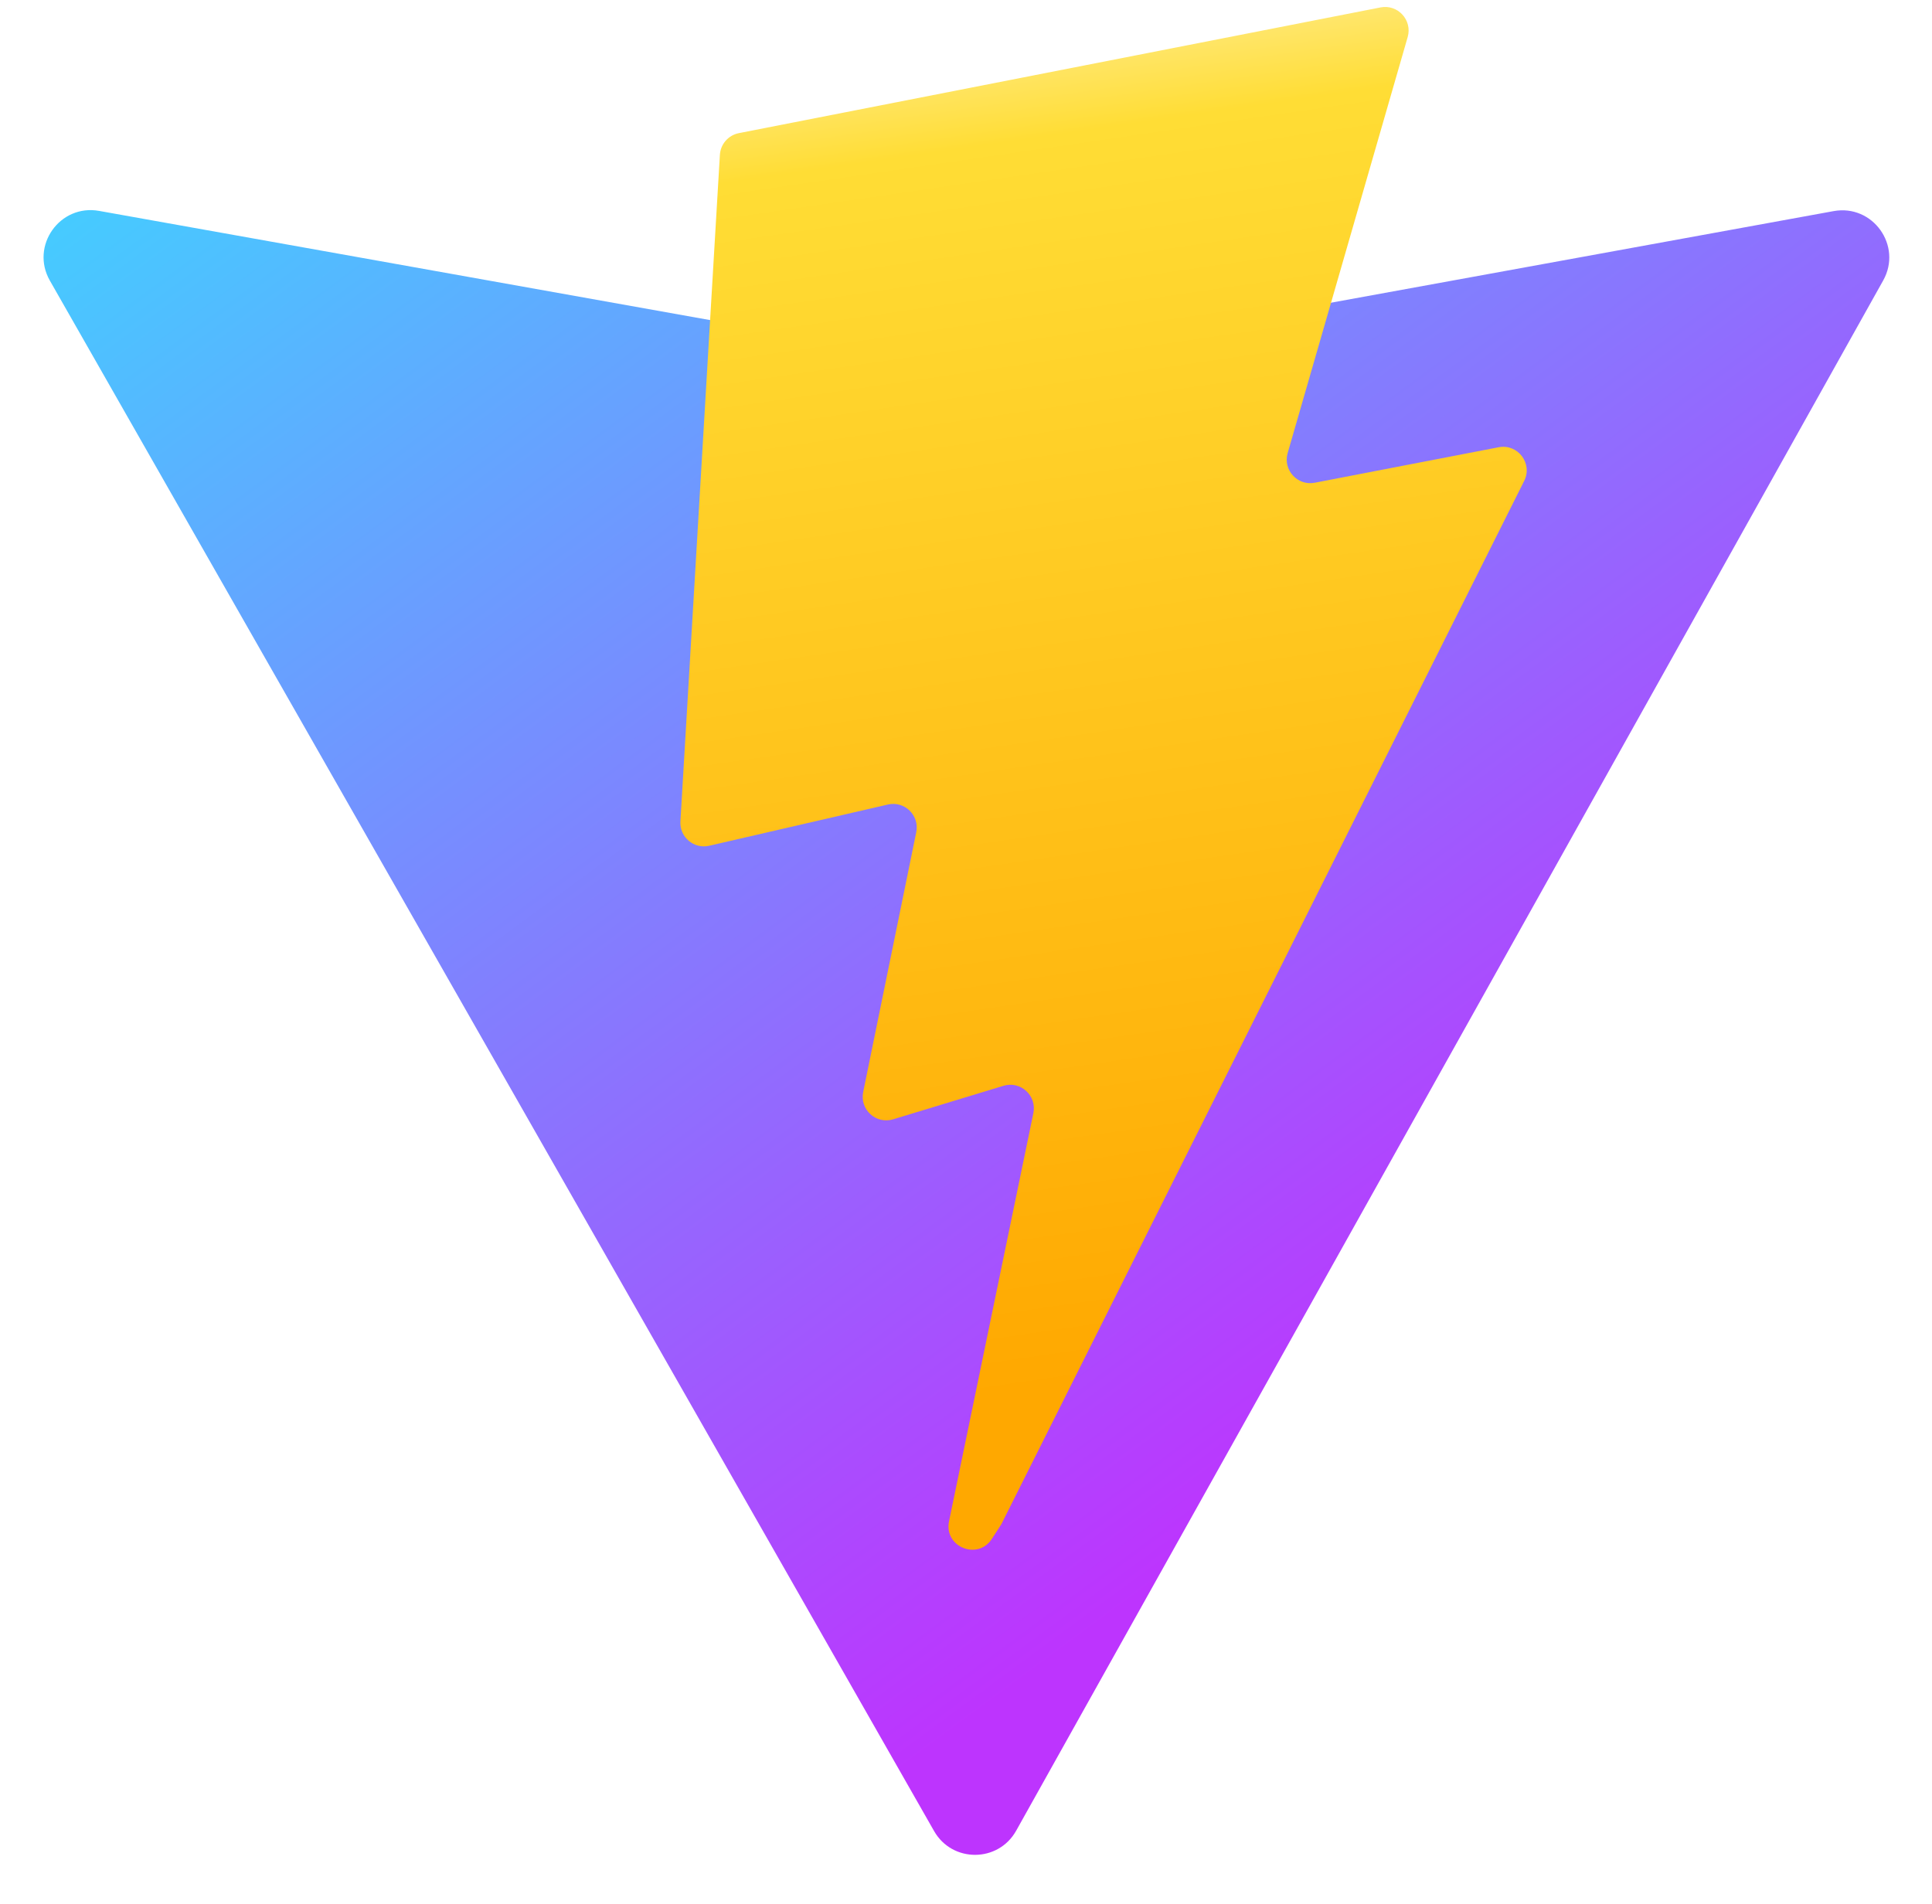
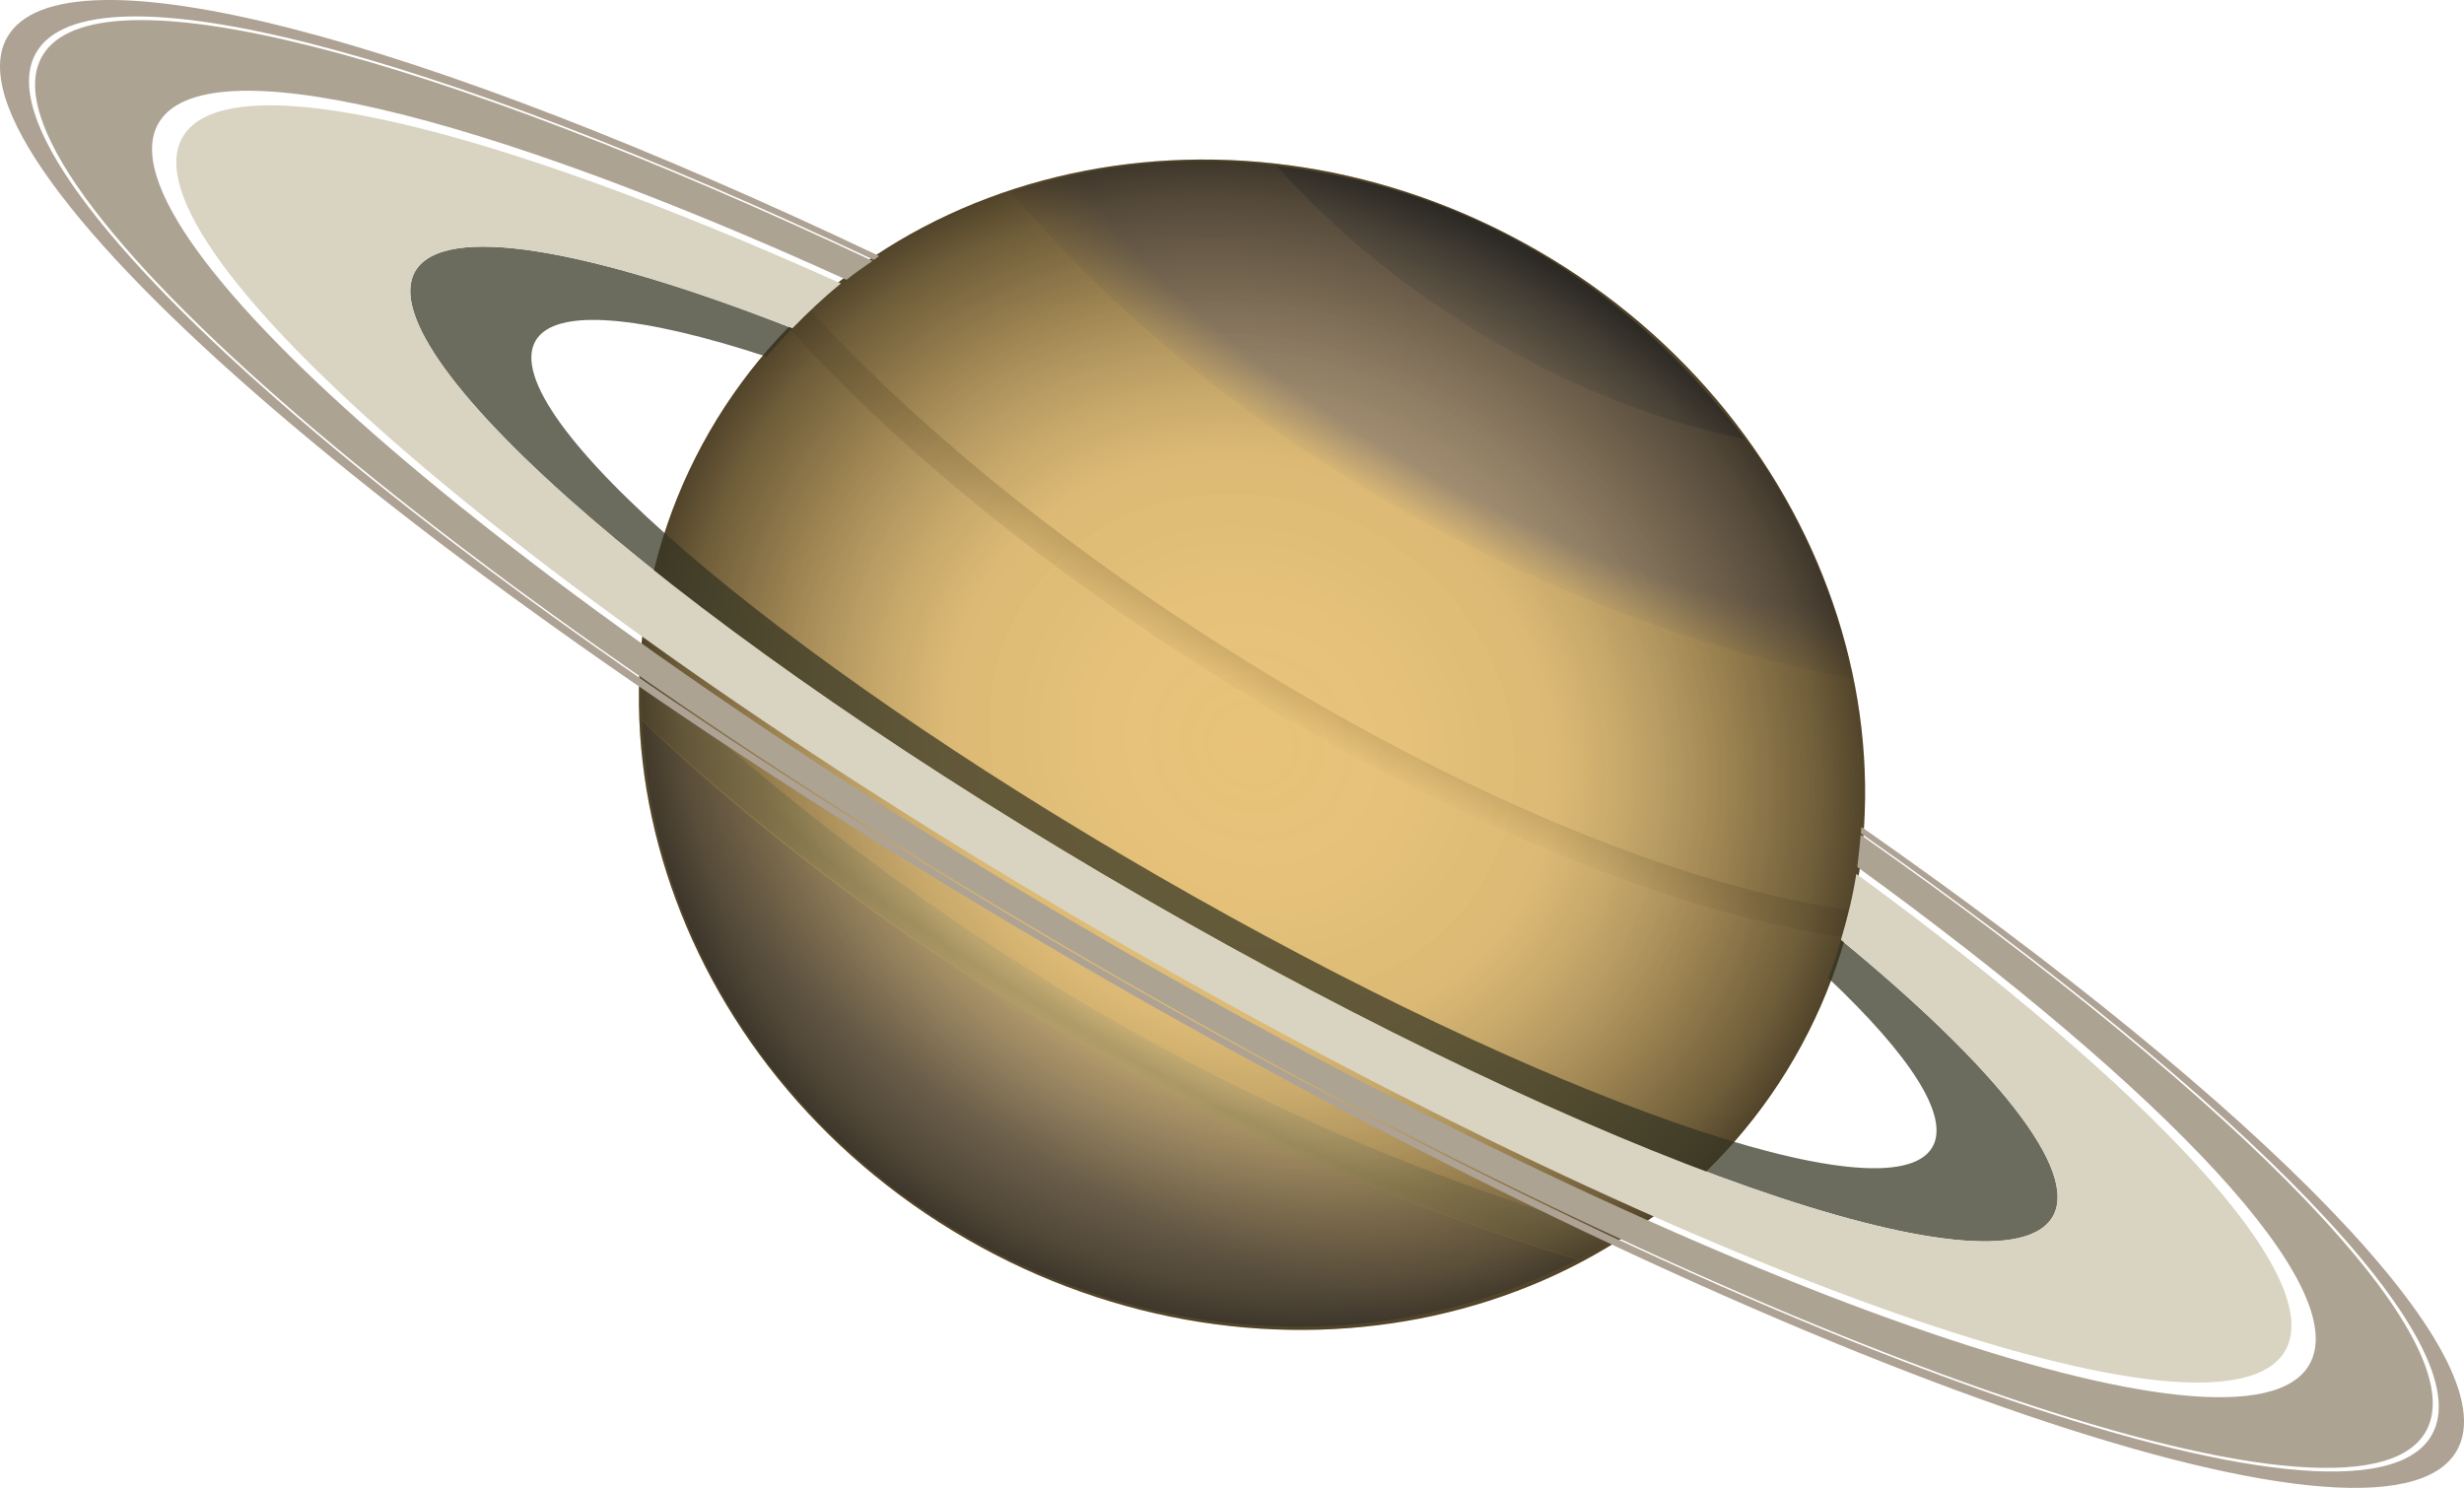
- <svg xmlns="http://www.w3.org/2000/svg" width="410" height="404" viewBox="0 0 410 404" fill="none">
-   <path d="M399.641 59.525L215.643 388.545C211.844 395.338 202.084 395.378 198.228 388.618L10.582 59.556C6.381 52.19 12.68 43.267 21.028 44.759L205.223 77.682C206.398 77.892 207.601 77.89 208.776 77.676L389.119 44.806C397.439 43.289 403.768 52.143 399.641 59.525Z" fill="url(#paint0_linear)" />
-   <path d="M292.965 1.574L156.801 28.255C154.563 28.694 152.906 30.59 152.771 32.866L144.395 174.33C144.198 177.662 147.258 180.248 150.51 179.498L188.42 170.749C191.967 169.931 195.172 173.055 194.443 176.622L183.18 231.775C182.422 235.487 185.907 238.661 189.532 237.56L212.947 230.446C216.577 229.344 220.065 232.527 219.297 236.242L201.398 322.875C200.278 328.294 207.486 331.249 210.492 326.603L212.5 323.5L323.454 102.072C325.312 98.365 322.108 94.137 318.036 94.923L279.014 102.454C275.347 103.161 272.227 99.746 273.262 96.158L298.731 7.867C299.767 4.273 296.636 0.855 292.965 1.574Z" fill="url(#paint1_linear)" />
-   <defs>
-     <linearGradient id="paint0_linear" x1="6" y1="33" x2="235" y2="344" gradientUnits="userSpaceOnUse">
-       <stop stop-color="#41D1FF" />
-       <stop offset="1" stop-color="#BD34FE" />
+ <svg xmlns="http://www.w3.org/2000/svg" id="svg8145" viewBox="0 0 676.23 408.42" version="1.1">
+   <defs id="defs8148">
+     <radialGradient id="radialGradient22276" gradientUnits="userSpaceOnUse" cy="629.84" cx="1143" gradientTransform="scale(1.0677 .93656)" r="184.27">
+       <stop id="stop18198" style="stop-color:#ffffff;stop-opacity:0" offset="0" />
+       <stop id="stop19932" style="stop-color:#3f3f3f;stop-opacity:.071" offset=".5" />
+       <stop id="stop19926" style="stop-color:#000000;stop-opacity:.33" offset=".78" />
+       <stop id="stop19928" style="stop-color:#000000;stop-opacity:.522" offset=".93" />
+       <stop id="stop18200" style="stop-color:#000000;stop-opacity:.651" offset="1" />
+     </radialGradient>
+     <radialGradient id="radialGradient2089" gradientUnits="userSpaceOnUse" cy="193.36" cx="429.06" gradientTransform="matrix(1.3262 .75667 -.23767 .41658 -86.795 -211.57)" r="115.33">
+       <stop id="stop2091" style="stop-color:#b29b7a" offset="0" />
+       <stop id="stop2825" style="stop-color:#b29b7a" offset=".75" />
+       <stop id="stop2087" style="stop-color:#b29b7a;stop-opacity:0" offset="1" />
+     </radialGradient>
+     <radialGradient id="radialGradient2834" gradientUnits="userSpaceOnUse" cy="296.44" cx="389.15" gradientTransform="matrix(1.2618 .69454 -.095713 .17388 -73.927 -49.291)" r="145.3">
+       <stop id="stop2830" style="stop-color:#c4a361;stop-opacity:0" offset="0" />
+       <stop id="stop2836" style="stop-color:#c4a361" offset=".5" />
+       <stop id="stop2832" style="stop-color:#c4a361;stop-opacity:0" offset="1" />
+     </radialGradient>
+     <linearGradient id="linearGradient2849" y2="202.85" gradientUnits="userSpaceOnUse" y1="174.51" x2="434.04" x1="450.34">
+       <stop id="stop2840" style="stop-color:#797265" offset="0" />
+       <stop id="stop2842" style="stop-color:#797265;stop-opacity:0" offset="1" />
    </linearGradient>
-     <linearGradient id="paint1_linear" x1="194.651" y1="8.818" x2="236.076" y2="292.989" gradientUnits="userSpaceOnUse">
-       <stop stop-color="#FFEA83" />
-       <stop offset="0.083" stop-color="#FFDD35" />
-       <stop offset="1" stop-color="#FFA800" />
-     </linearGradient>
+     <radialGradient id="radialGradient2857" gradientUnits="userSpaceOnUse" cy="404.74" cx="334.72" gradientTransform="matrix(1.4233 .83556 -.10251 .17462 -104.37 22.232)" r="134.42">
+       <stop id="stop2853" style="stop-color:#ccb986;stop-opacity:0" offset="0" />
+       <stop id="stop2859" style="stop-color:#c3ad70" offset=".5" />
+       <stop id="stop2855" style="stop-color:#ccb986;stop-opacity:0" offset="1" />
+     </radialGradient>
+     <radialGradient id="radialGradient2867" gradientUnits="userSpaceOnUse" cy="342.66" cx="335.28" gradientTransform="matrix(1.3654 .81258 -.23374 .39276 -33.913 -36.513)" r="128.34">
+       <stop id="stop2863" style="stop-color:#ac9877;stop-opacity:0" offset="0" />
+       <stop id="stop2865" style="stop-color:#ac9877" offset="1" />
+     </radialGradient>
  </defs>
+   <g id="g2870" transform="translate(-26.472 -101.44)">
+     <path id="path2093" style="fill:#e7c278" d="m1417 589.88c0 95.227-88.019 172.42-196.6 172.42s-196.6-77.197-196.6-172.42c0-95.227 88.019-172.42 196.6-172.42s196.6 77.197 196.6 172.42z" transform="matrix(.75728 .43721 -.45431 .78689 -286.12 -691.88)" />
+     <path id="path20317" style="fill-rule:evenodd;fill:url(#radialGradient2867)" d="m202.72 299.45c5.67 123.09 145.68 204.42 256.68 147.82-94.19-28.85-186.54-81.5-256.68-147.82z" />
+     <path id="rect9686" style="fill:url(#radialGradient2089)" d="m377.88 147.06c63.94 9.47 100.84 40.68 125.78 72.64 14.47 17.98 27.19 45.1 30.96 67.94-80.4-14.99-172.49-64.27-230.66-133.48 22.8-7.38 47.95-10.63 73.92-7.1z" />
+     <path id="path11205" style="fill-rule:evenodd;fill:url(#linearGradient2849)" d="m376.8 146.93c34.92 39.03 83.75 65.97 128.65 75.07-36.83-47.57-81.52-69.49-128.65-75.07z" />
+     <path id="rect17282" style="fill:url(#radialGradient2857)" d="m202.58 285.35c77.22 71.76 165.62 125.7 268.75 155.13-3.57 2.57-7.57 4.51-11.61 6.62-96.05-28.96-183.9-79.62-257.06-148.23-0.27-5.58-0.2-8.54-0.08-13.52z" />
+     <path id="rect12729" style="fill:url(#radialGradient2834)" d="m248.89 186.52c66.97 74.02 197.13 152.33 285.13 164.75-0.59 2.45-1.24 4.86-1.89 7.28-88.66-12.24-221.36-91.46-288.71-166.69 1.81-1.79 3.59-3.59 5.47-5.34z" />
+   </g>
+   <g id="g1346" transform="translate(-26.472 -101.44)">
+     <path id="path8162" style="fill:url(#radialGradient22276)" d="m1417 589.88c0 95.227-88.019 172.42-196.6 172.42s-196.6-77.197-196.6-172.42c0-95.227 88.019-172.42 196.6-172.42s196.6 77.197 196.6 172.42z" transform="matrix(.75728 .43721 -.45431 .78689 -286.12 -691.88)" />
+   </g>
+   <g id="g16666" transform="matrix(.77891 .4497 -.4497 .77891 -361.89 -815.67)">
+     <path id="path30933" style="fill:#ada293" d="m1073.3 517.75c-154.94 12.37-263.8 41.37-263.8 75.13 0 44.98 193.3 81.5 431.5 81.5s431.5-36.52 431.5-81.5c0-32.92-103.7-61.24-252.5-74.1 0.3 0.57 0.5 1.18 0.8 1.75 143.2 12.75 242.7 40.19 242.7 72.06 0 44-189.1 79.72-422 79.72s-422-35.72-422-79.72c0-32.64 104.18-60.68 253-73 0.3-0.6 0.5-1.24 0.8-1.84z" />
+     <path id="path31697" style="fill:#ada393" d="m1072.3 520.06c-147.5 12.31-250.68 40.13-250.68 72.53 0 43.78 188.08 79.32 419.88 79.32s419.9-35.54 419.9-79.32c0-31.63-98.5-58.89-240.4-71.62 1.4 2.98 2.7 5.97 4 9.03 116.5 12.21 195.4 35.66 195.4 62.59 0 39.51-169.7 71.57-378.9 71.57s-378.91-32.06-378.91-71.57c0-27.7 83.66-51.7 205.71-63.59 1.2-3.04 2.6-6 4-8.94z" />
+     <path id="path31705" style="fill-opacity:.73;fill:#343423" d="m1061.4 550.09c-66 9.99-108.37 25.3-108.37 42.5 0 30.08 129.27 54.47 288.47 54.47s288.5-24.39 288.5-54.47c0-16.28-38.1-30.85-98.2-40.84 1 3.96 1.9 7.96 2.5 12.03 33.3 7.93 53.3 17.92 53.3 28.81 0 25.66-110.3 46.47-246.1 46.47s-246.06-20.81-246.06-46.47c0-11.95 24.16-22.82 63.46-31.06 0.7-3.86 1.5-7.68 2.5-11.44z" />
+     <path id="path31701" style="fill:#d8d4c1" d="m1067.4 530.84c-116.74 11.78-196.31 35.02-196.31 61.75 0 38.62 165.91 69.97 370.41 69.97s370.4-31.35 370.4-69.97c0-25.93-75-48.54-186.1-60.62 2.5 6.41 4.4 13.04 6 19.78 60.1 9.99 98.2 24.56 98.2 40.84 0 30.08-129.3 54.47-288.5 54.47s-288.47-24.39-288.47-54.47c0-17.2 42.37-32.51 108.37-42.5 1.7-6.57 3.6-13.03 6-19.25z" />
+   </g>
</svg>
